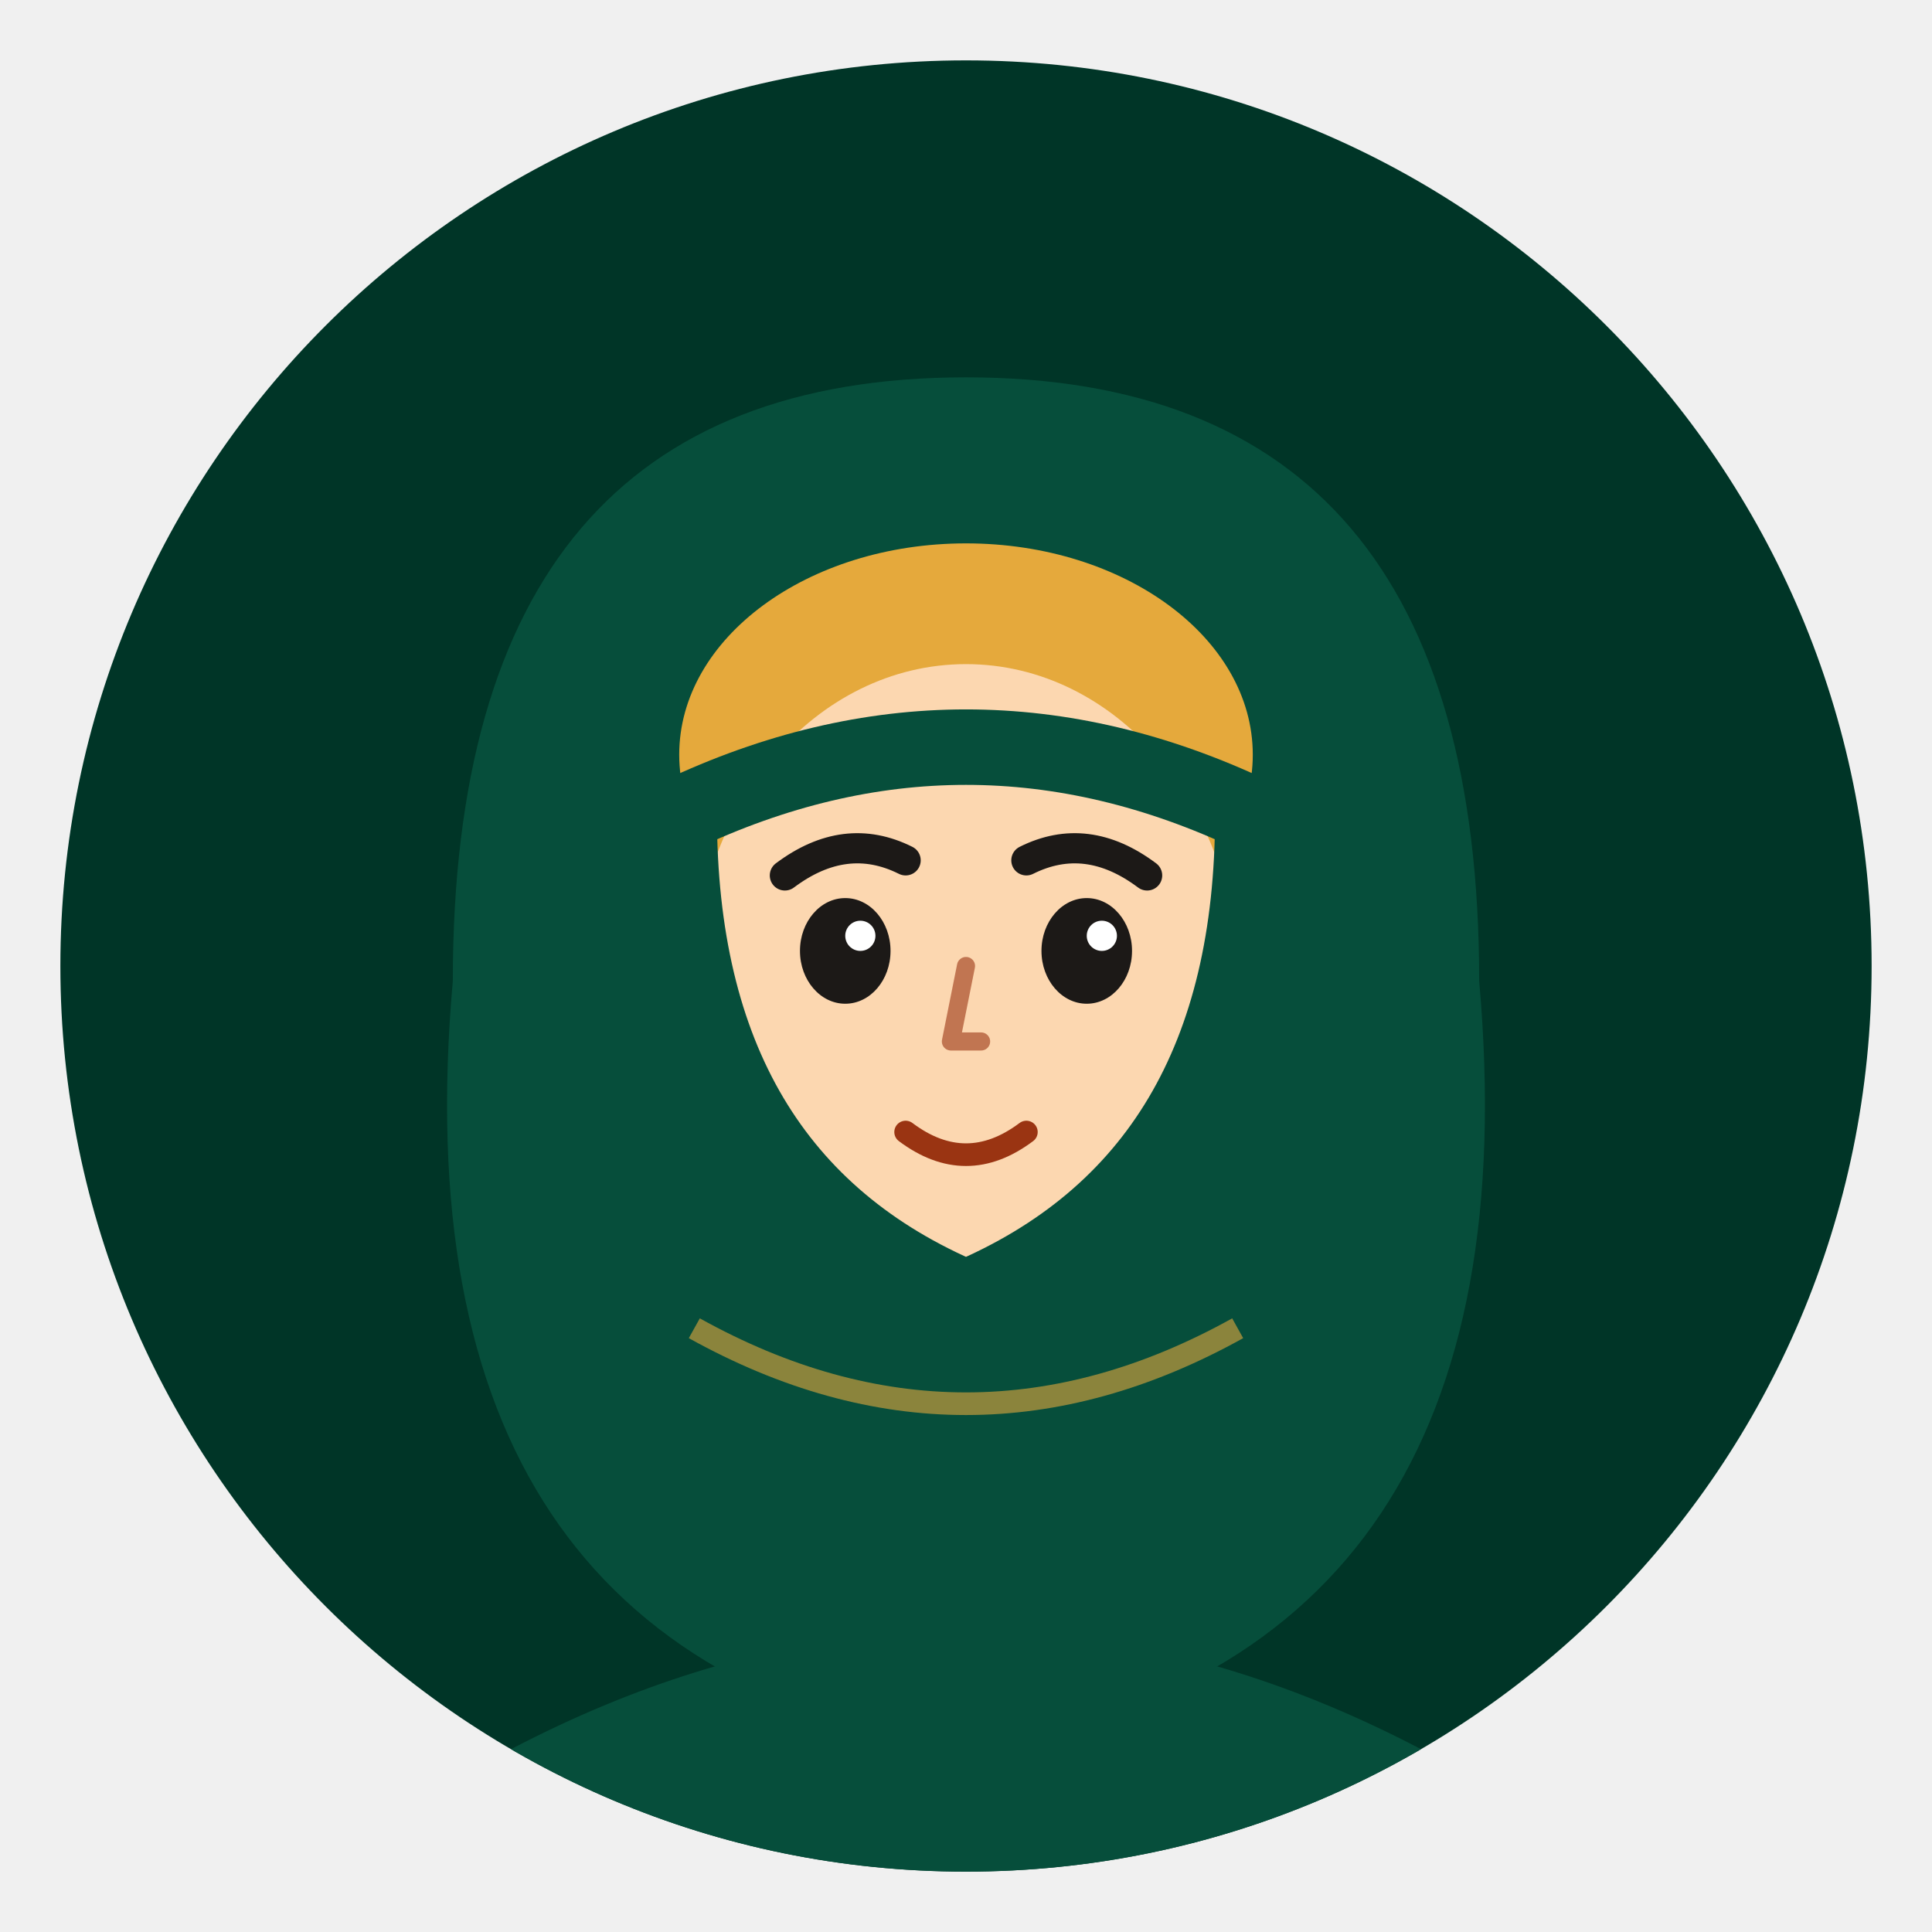
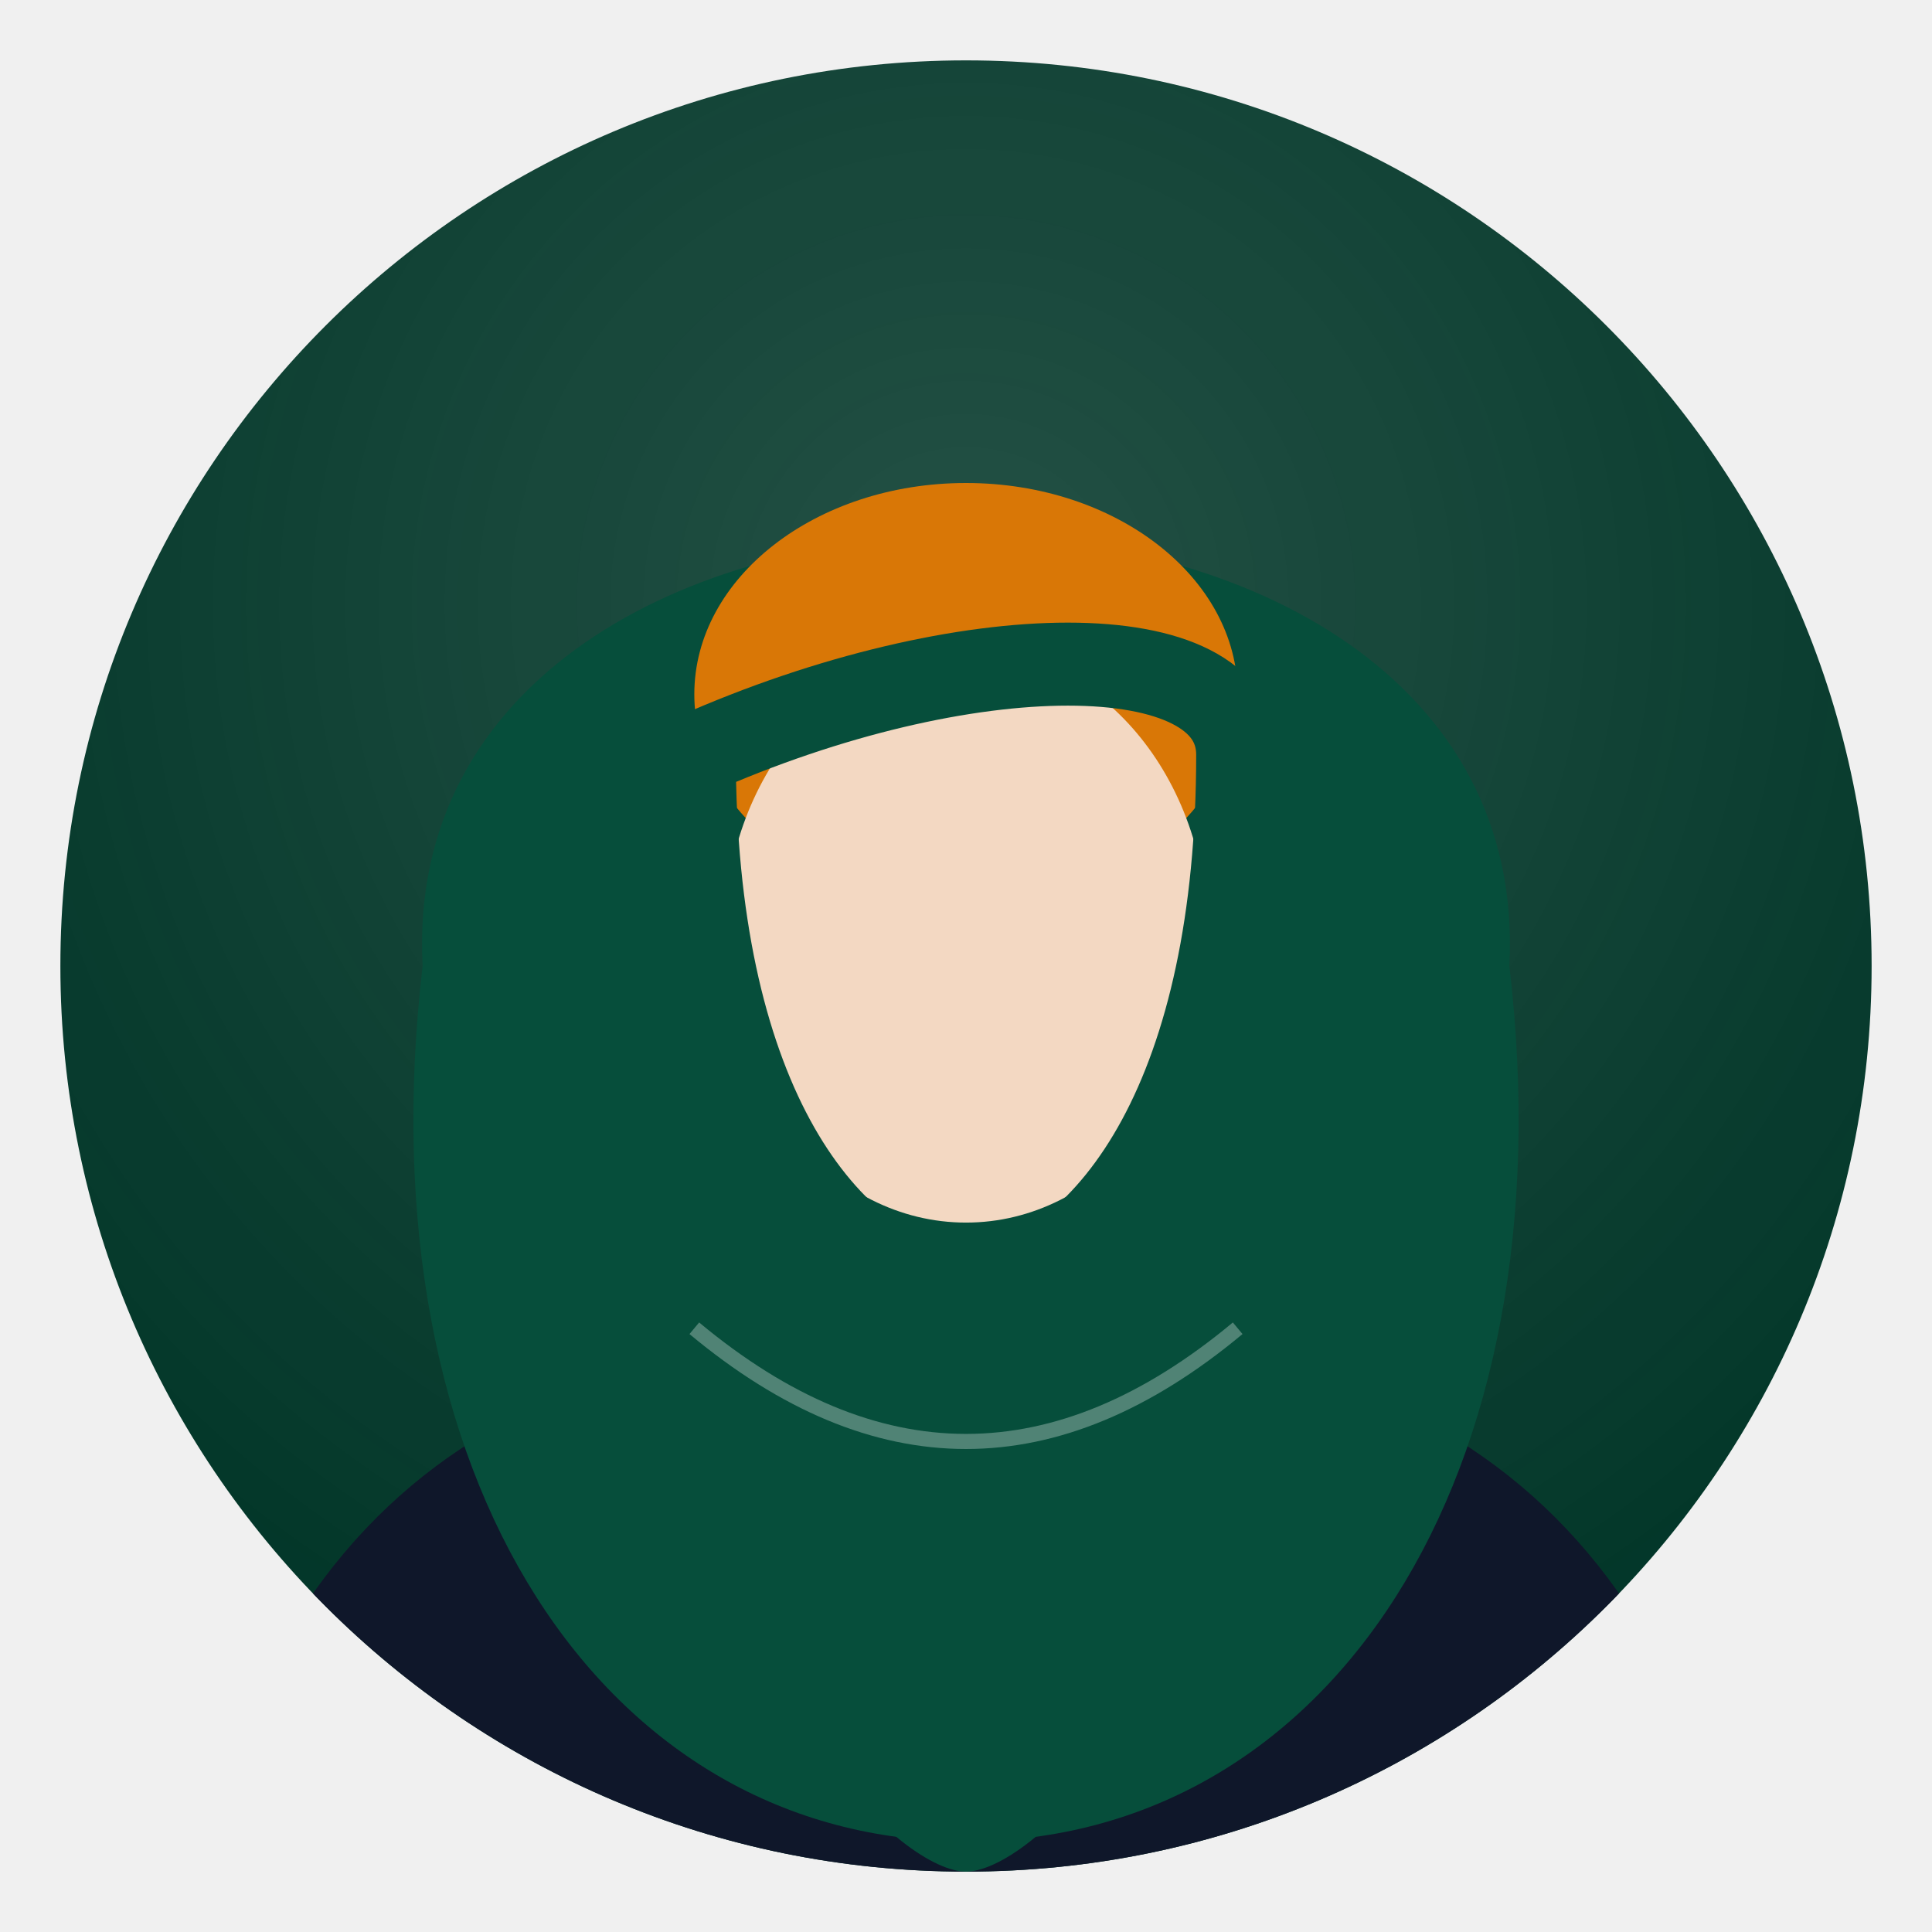
<svg xmlns="http://www.w3.org/2000/svg" viewBox="0 0 128 128" width="128" height="128">
  <defs>
-     <clipPath id="circleClip_f1">
+     <clipPath id="clip_f1">
      <circle cx="64" cy="64" r="60" />
    </clipPath>
+     <radialGradient id="grad_f1" cx="50%" cy="30%" r="70%">
+       <stop offset="0%" stop-color="#003527" stop-opacity="0.85" />
+       <stop offset="100%" stop-color="#003527" />
+     </radialGradient>
  </defs>
-   <circle cx="64" cy="64" r="60" fill="#003527" />
-   <g clip-path="url(#circleClip_f1)">
-     <path d="M16 128 Q64 88 112 128 Z" fill="#064E3B" />
-     <path d="M30 65 Q30 25 64 25 Q98 25 98 65 Q102 110 64 116 Q26 110 30 65 Z" fill="#064E3B" />
-     <ellipse cx="64" cy="50" rx="19" ry="14" fill="#E5A93C" />
-     <ellipse cx="64" cy="65" rx="18" ry="21" fill="#FCD7B0" />
-     <path d="M45 54 Q64 45 83 54 Q83 78 64 86 Q45 78 45 54 Z" fill="none" stroke="#064E3B" stroke-width="5" />
-     <ellipse cx="56" cy="63" rx="3" ry="3.5" fill="#1C1917" />
-     <ellipse cx="72" cy="63" rx="3" ry="3.5" fill="#1C1917" />
-     <circle cx="57" cy="62" r="1" fill="#FFFFFF" />
-     <circle cx="73" cy="62" r="1" fill="#FFFFFF" />
-     <path d="M52 58 Q56 55 60 57" stroke="#1C1917" stroke-width="2" stroke-linecap="round" fill="none" />
-     <path d="M68 57 Q72 55 76 58" stroke="#1C1917" stroke-width="2" stroke-linecap="round" fill="none" />
-     <path d="M64 64 L63 69 L65 69" stroke="#9A3412" stroke-width="1.2" stroke-linecap="round" stroke-linejoin="round" fill="none" opacity="0.6" />
-     <path d="M60 75 Q64 78 68 75" stroke="#9A3412" stroke-width="1.5" stroke-linecap="round" fill="none" />
-     <path d="M42 84 Q64 96 86 84 Q78 118 64 120 Q50 118 42 84 Z" fill="#064E3B" />
-     <path d="M46 88 Q64 98 82 88" stroke="#E5A93C" stroke-width="1.5" fill="none" opacity="0.6" />
+   <circle cx="64" cy="64" r="60" fill="url(#grad_f1)" />
+   <g clip-path="url(#clip_f1)">
+     <path d="M12 128 C18 96, 38 88, 64 88 C90 88, 110 96, 116 128 Z" fill="#0F172A" />
+     <path d="M28 64 C26 26, 102 26, 100 64 C104 98, 88 122, 64 122 C40 122, 24 98, 28 64 Z" fill="#064E3B" />
+     <ellipse cx="64" cy="46" rx="18" ry="14" fill="#D97706" />
+     <ellipse cx="64" cy="62" rx="16" ry="19" fill="#F3D8C2" />
+     <path d="M46 50 C64 42, 82 42, 82 50 C82 72, 74 84, 64 86 C54 84, 46 72, 46 50 Z" fill="none" stroke="#064E3B" stroke-width="5.5" />
+     <path d="M42 84 C56 94, 72 94, 86 84 C80 114, 68 124, 64 124 C60 124, 48 114, 42 84 Z" fill="#064E3B" />
+     <path d="M46 88 C58 98, 70 98, 82 88" stroke="#FFFFFF" stroke-width="1" fill="none" opacity="0.3" />
  </g>
</svg>
